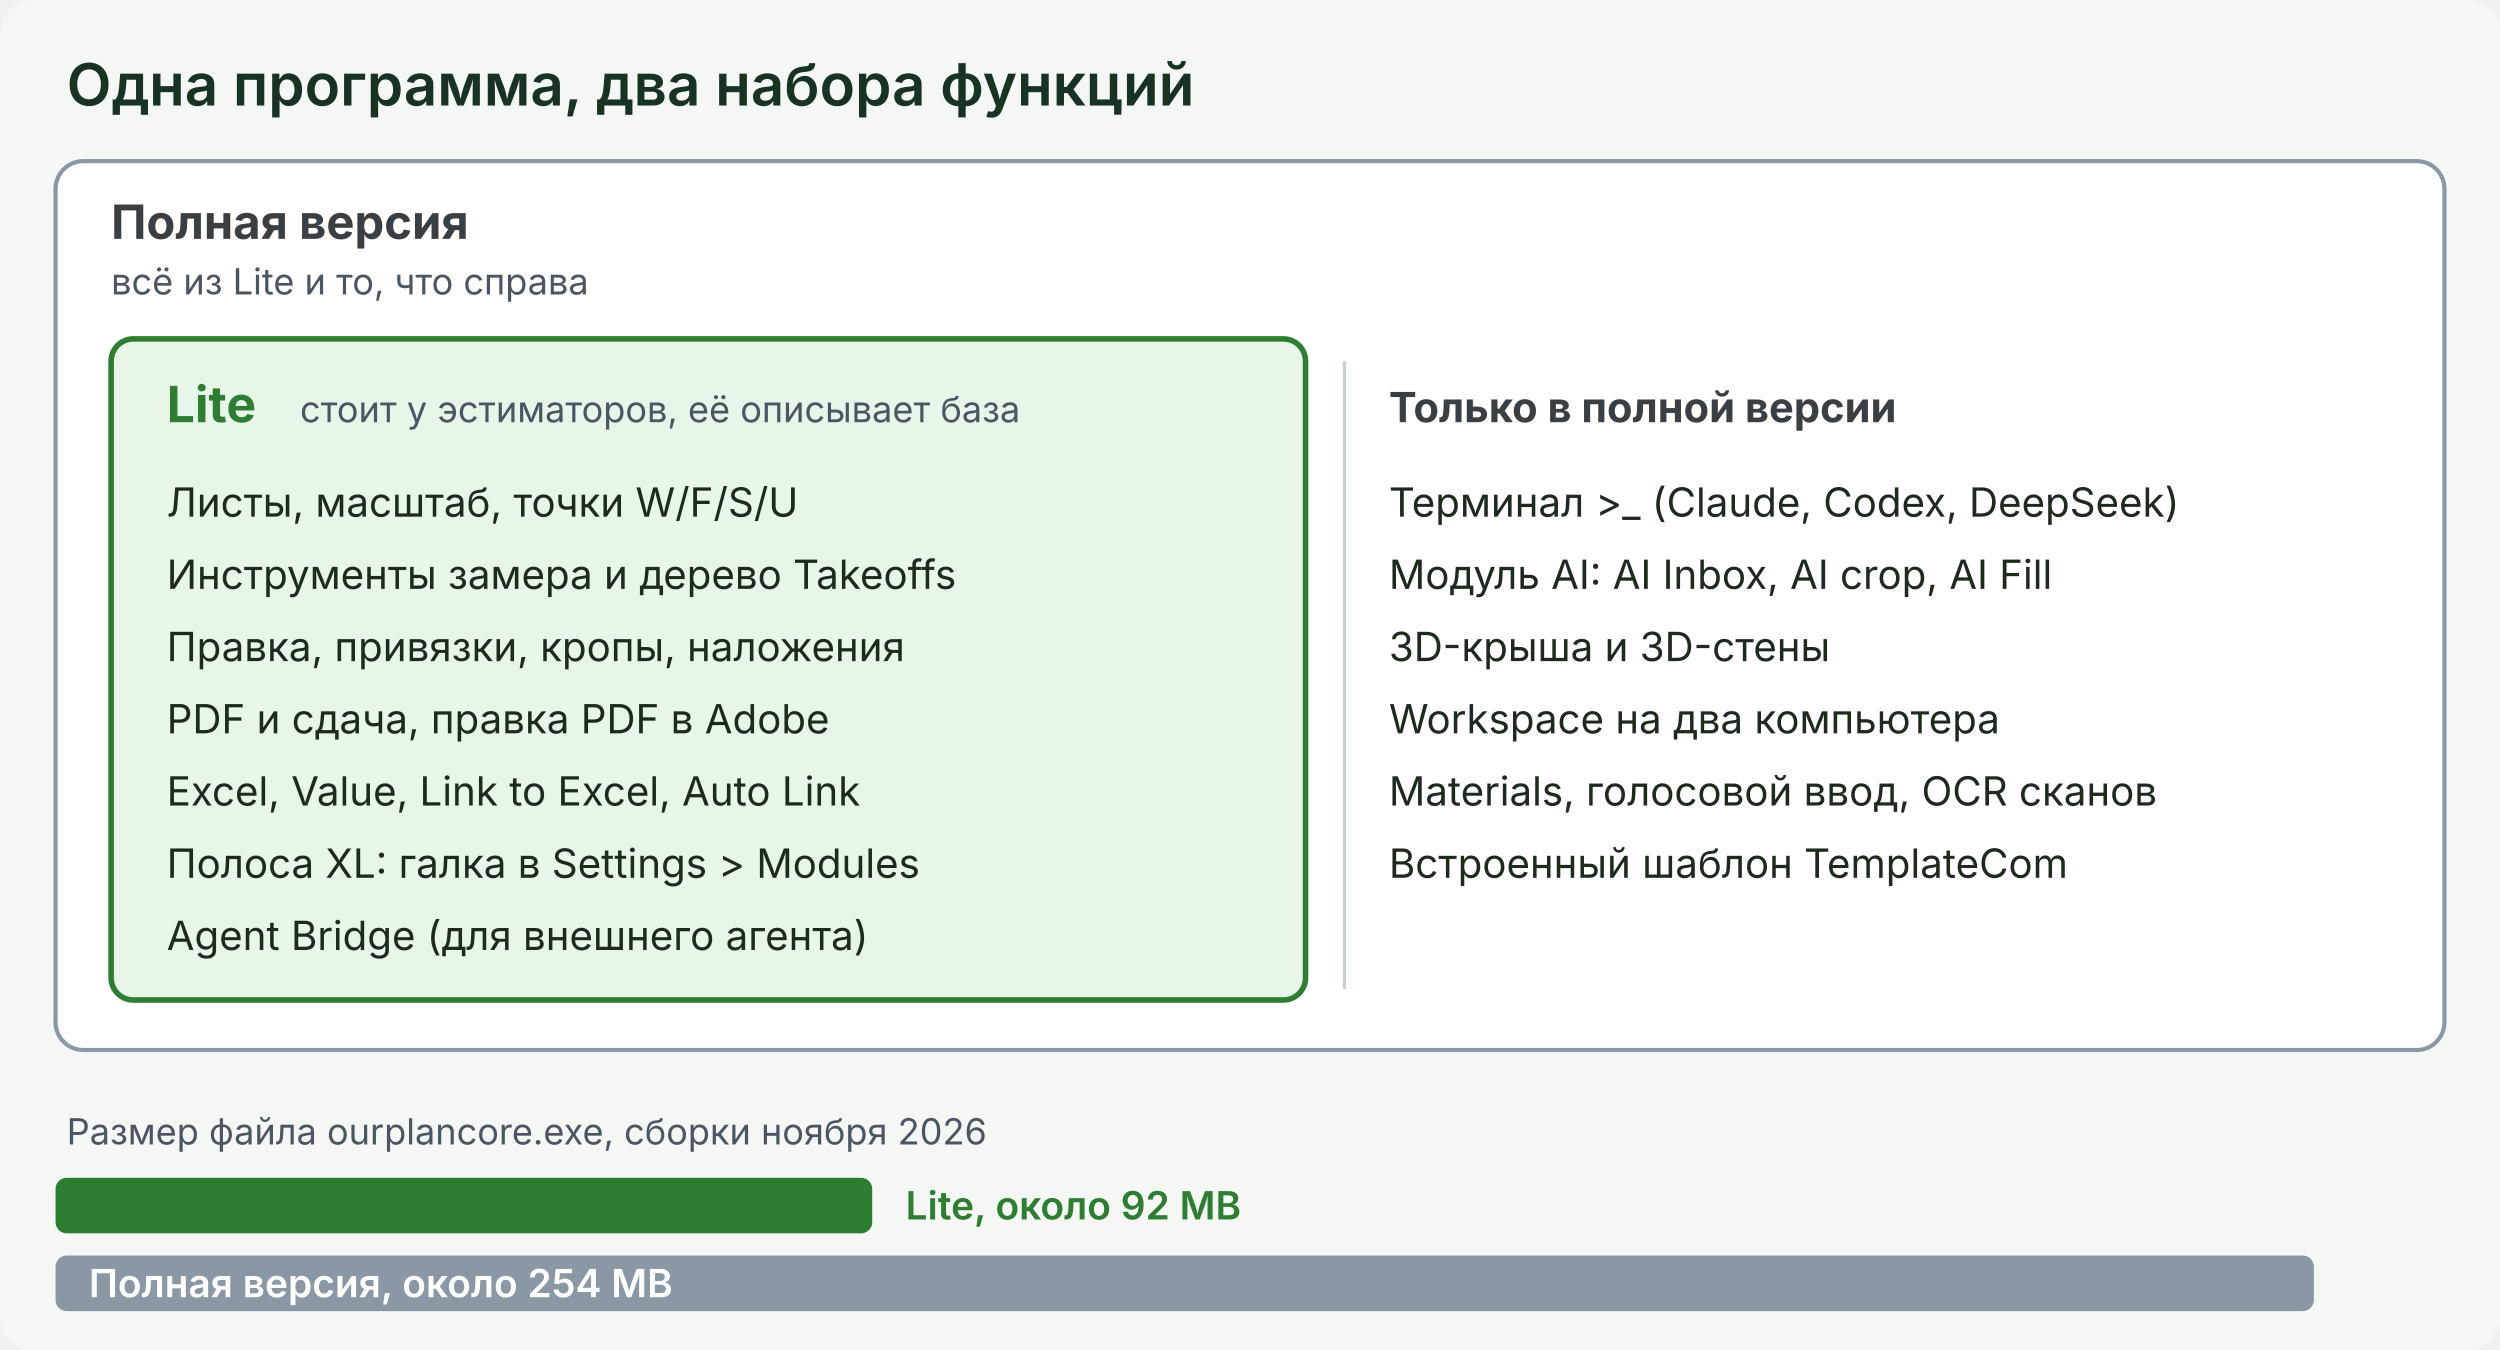
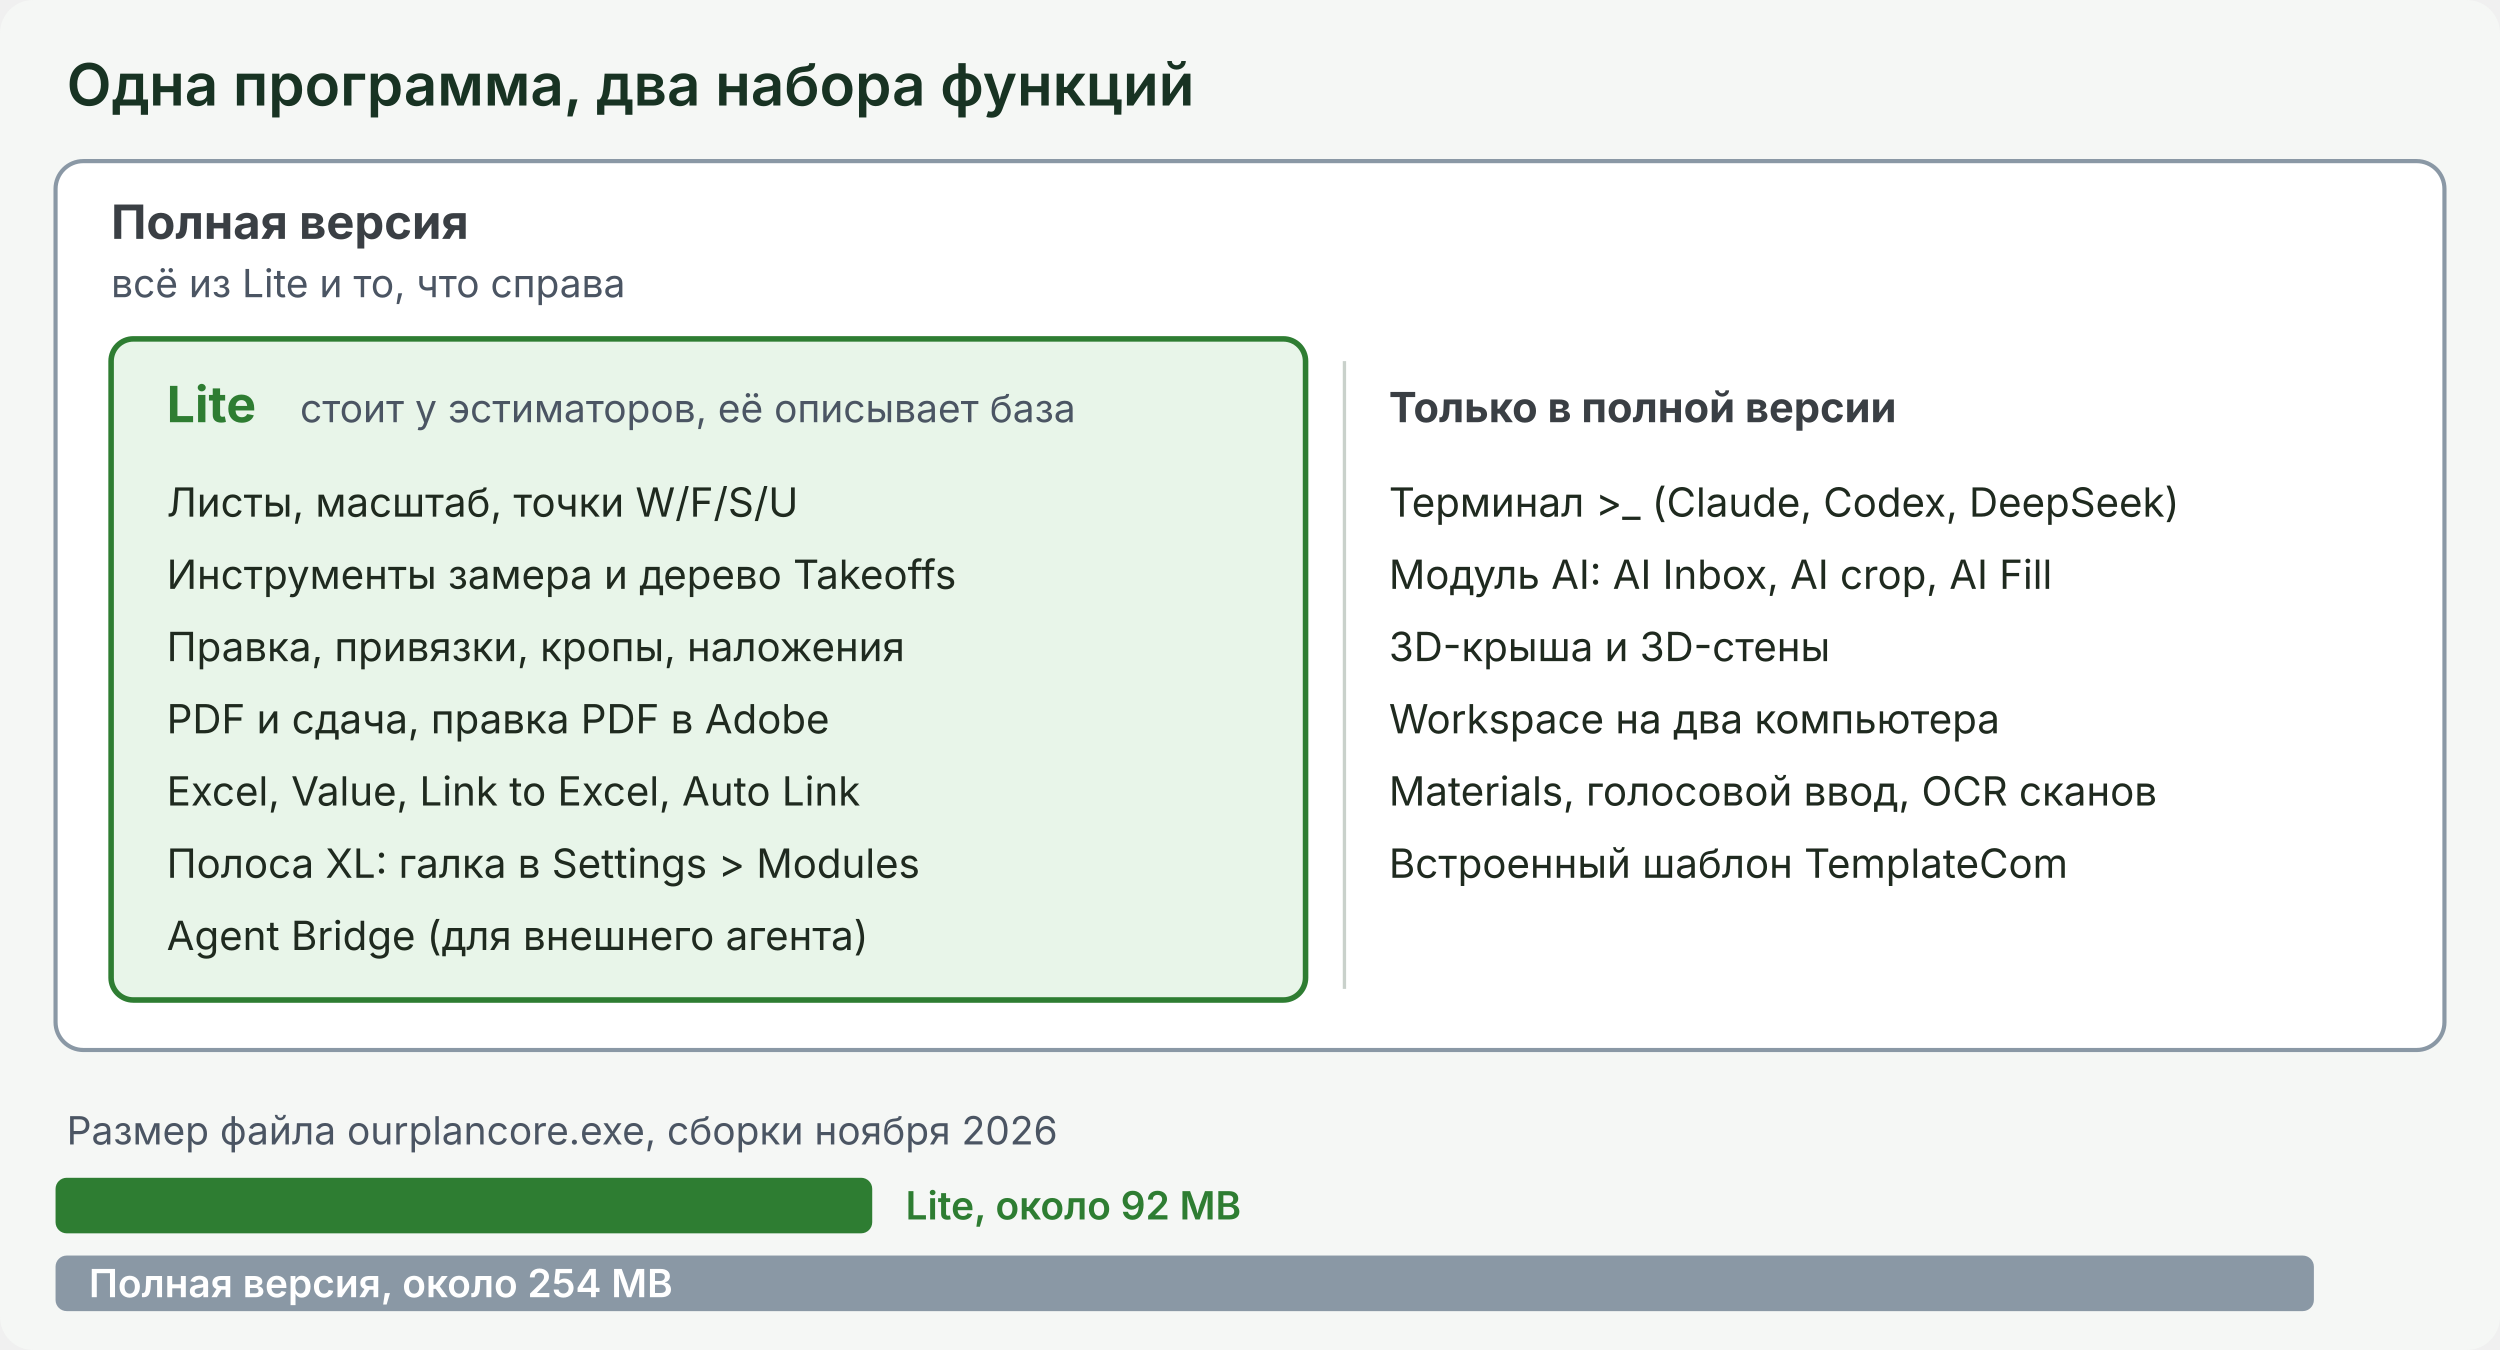
<svg xmlns="http://www.w3.org/2000/svg" viewBox="0 0 900 486" role="img" aria-labelledby="t d">
  <rect width="900" height="486" rx="12" fill="#f5f7f5" />
  <g font-family="Inter, Segoe UI, Arial, sans-serif">
    <text x="24" y="38" font-size="21" font-weight="600" fill="#183323">Одна программа, два набора функций</text>
    <rect x="20" y="58" width="860" height="320" rx="10" fill="#ffffff" stroke="#8a98a5" stroke-width="1.5" />
    <text x="40" y="86" font-size="17" font-weight="700" fill="#3a3f44">Полная версия</text>
-     <text x="40" y="106" font-size="13" fill="#4b5563">всё из Lite и то, что справа</text>
+     <text x="40" y="107" font-size="14" fill="#4b5563">всё из Lite и то, что справа</text>
    <rect x="40" y="122" width="430" height="238" rx="8" fill="#e8f5e9" stroke="#2e7d32" stroke-width="2" />
    <text x="60" y="152" font-size="18" font-weight="700" fill="#2e7d32">Lite</text>
-     <text x="108" y="152" font-size="13" fill="#4b5563">стоит у эстиматоров, её описывает база</text>
+     <text x="108" y="152" font-size="14" fill="#4b5563">стоит у эстиматоров, её описывает база</text>
    <g font-size="14.5" fill="#1f2a1f">
      <text x="60" y="186">Листы, масштаб, точки W/F/S/U</text>
      <text x="60" y="212">Инструменты замера и дерево Takeoffs</text>
      <text x="60" y="238">Правка, привязки, кропы, наложения</text>
      <text x="60" y="264">PDF и сдача, правка PDF в Adobe</text>
      <text x="60" y="290">Excel, Value, Link to Excel, Auto Link</text>
      <text x="60" y="316">Полоса XL: галка в Settings &gt; Modules</text>
      <text x="60" y="342">Agent Bridge (для внешнего агента)</text>
    </g>
    <text x="500" y="152" font-size="15" font-weight="700" fill="#3a3f44">Только в полной версии</text>
    <g font-size="14.5" fill="#1f2a1f">
      <text x="500" y="186">Терминал &gt;_ (Claude, Codex, DeepSeek)</text>
      <text x="500" y="212">Модуль AI: AI Inbox, AI crop, AI Fill</text>
      <text x="500" y="238">3D-крыша и 3D-стены</text>
      <text x="500" y="264">Workspace на два компьютера</text>
      <text x="500" y="290">Materials, голосовой ввод, OCR сканов</text>
      <text x="500" y="316">Встроенный шаблон TemplateCom</text>
    </g>
    <line x1="484" y1="130" x2="484" y2="356" stroke="#c9d1cb" stroke-width="1.2" />
-     <text x="24" y="412" font-size="13" fill="#4b5563">Размер файла ourplancore.exe, сборки ноября 2026</text>
+     <text x="24" y="412" font-size="14" fill="#4b5563">Размер файла ourplancore.exe, сборки ноября 2026</text>
    <rect x="20" y="424" width="294" height="20" rx="4" fill="#2e7d32" />
    <text x="326" y="439" font-size="14" font-weight="600" fill="#2e7d32">Lite, около 92 MB</text>
    <rect x="20" y="452" width="813" height="20" rx="4" fill="#8a98a5" />
    <text x="32" y="467" font-size="14" font-weight="600" fill="#ffffff">Полная версия, около 254 MB</text>
  </g>
</svg>
